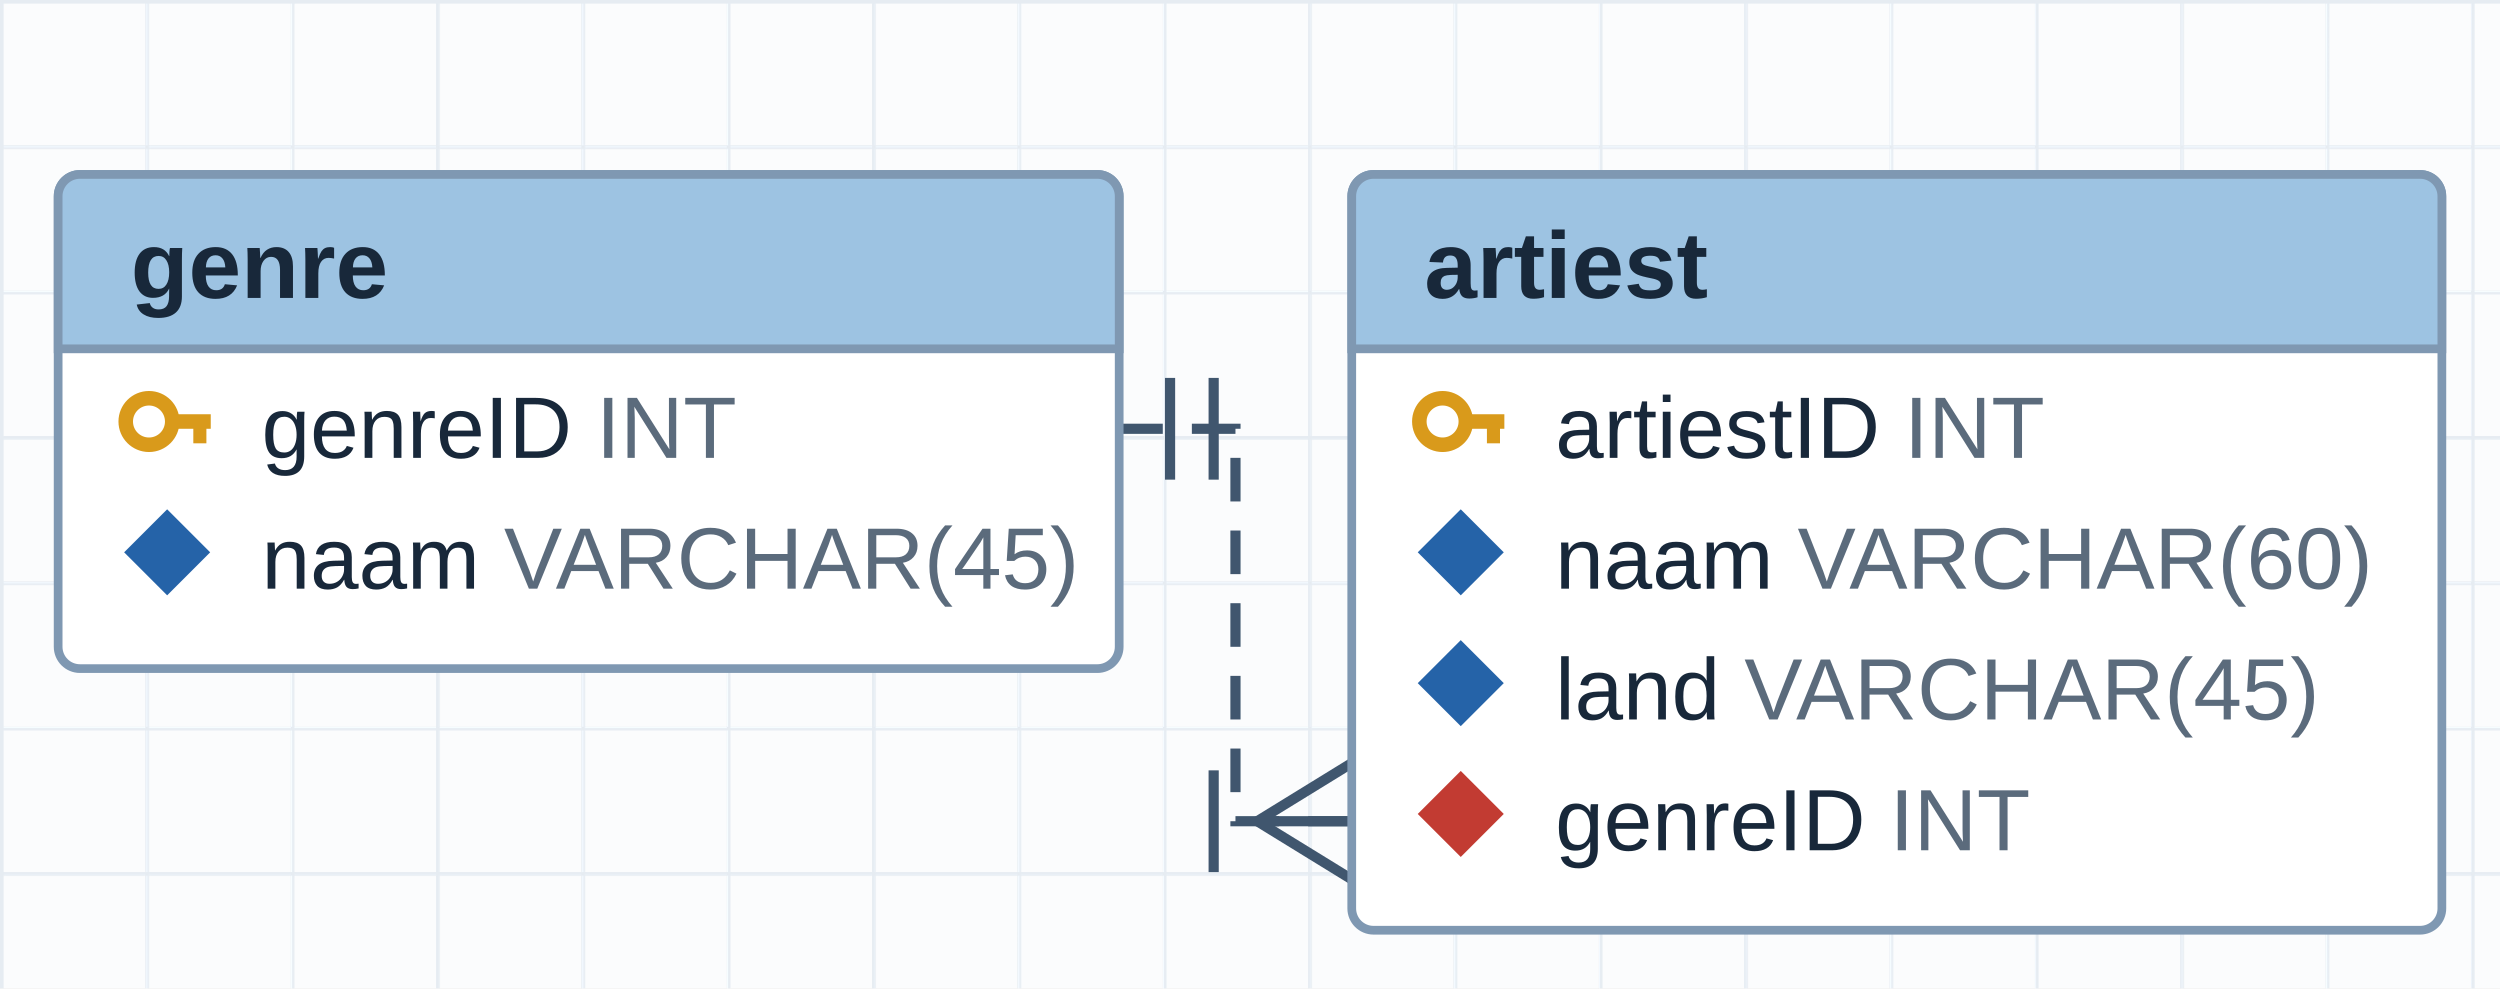
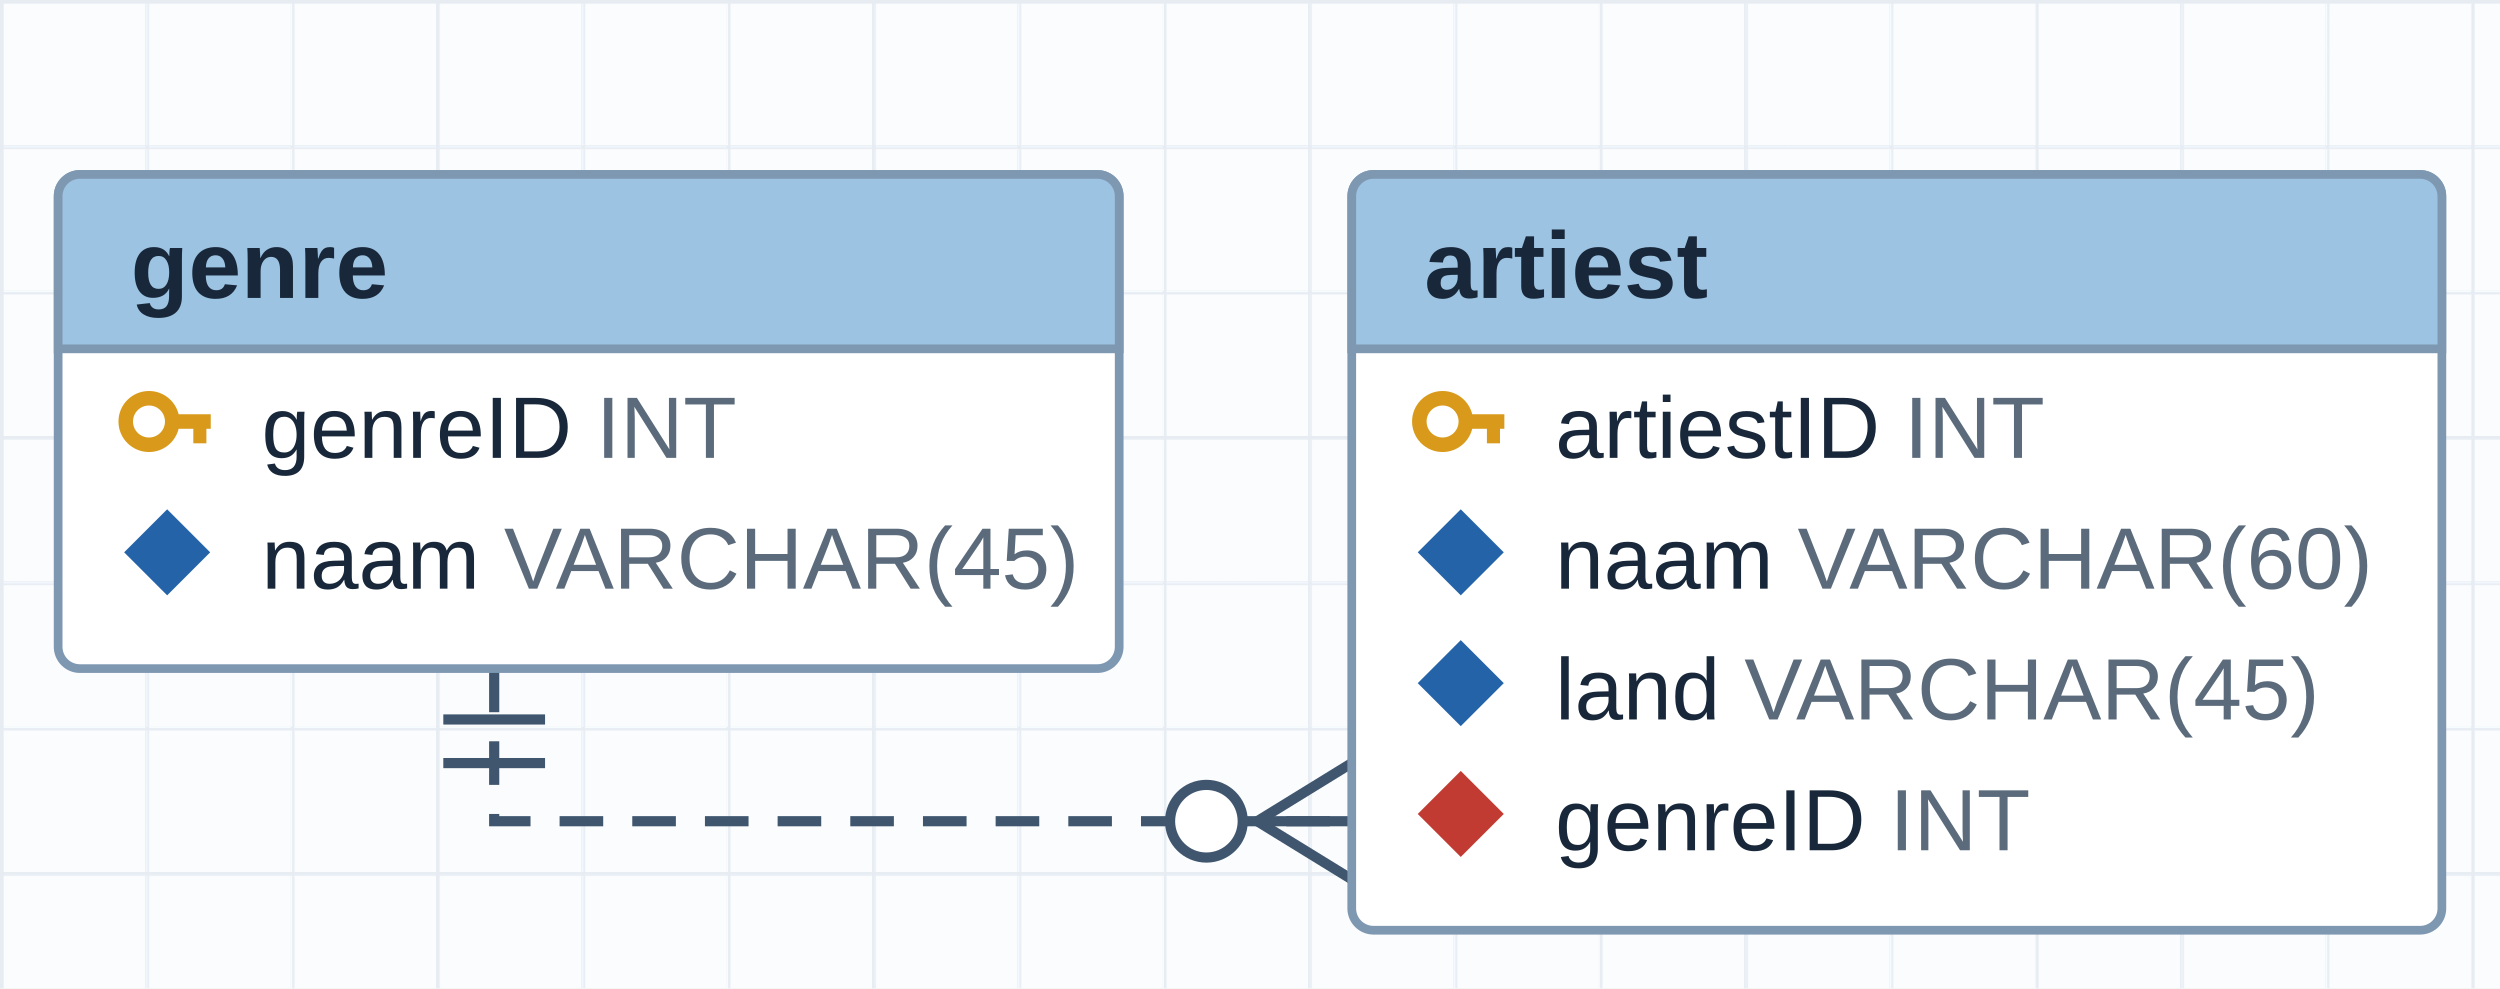
<svg xmlns="http://www.w3.org/2000/svg" viewBox="0 0 344 136" width="344" height="136" role="img" aria-label="Model in MySQL Workbench: genreID wordt een refererende sleutel in artiest">
  <defs>
    <pattern id="grid" width="20" height="20" patternUnits="userSpaceOnUse">
      <path d="M20,0 L0,0 0,20" fill="none" stroke="#E6ECF2" stroke-width="1" />
    </pattern>
  </defs>
  <rect width="100%" height="100%" fill="#FBFCFD" />
  <rect width="100%" height="100%" fill="url(#grid)" />
-   <polyline points="154.0,59.0 170.0,59.0 170.0,113.0 186.0,113.0" fill="none" stroke="#40566E" stroke-width="1.4" stroke-dasharray="6,4" />
-   <line x1="161.0" y1="66.0" x2="161.0" y2="52.0" stroke="#40566E" stroke-width="1.4" />
-   <line x1="167.0" y1="66.0" x2="167.0" y2="52.0" stroke="#40566E" stroke-width="1.4" />
+   <polyline points="68.0,92.0 68.0,113.0 186.0,113.0" fill="none" stroke="#40566E" stroke-width="1.4" stroke-dasharray="6,4" />
+   <line x1="61.0" y1="99.0" x2="75.0" y2="99.0" stroke="#40566E" stroke-width="1.4" />
+   <line x1="61.0" y1="105.0" x2="75.0" y2="105.0" stroke="#40566E" stroke-width="1.4" />
  <line x1="173.0" y1="113.0" x2="186.0" y2="121.0" stroke="#40566E" stroke-width="1.4" />
  <line x1="173.0" y1="113.0" x2="186.0" y2="113.0" stroke="#40566E" stroke-width="1.4" />
  <line x1="173.0" y1="113.0" x2="186.0" y2="105.0" stroke="#40566E" stroke-width="1.4" />
-   <line x1="167.0" y1="106.0" x2="167.0" y2="120.0" stroke="#40566E" stroke-width="1.4" />
+   <circle cx="166.0" cy="113.0" r="5" fill="#fff" stroke="#40566E" stroke-width="1.4" />
  <g>
    <rect x="8" y="24" width="146" height="68" rx="3" fill="#fff" stroke="#7F98B2" stroke-width="1.2" />
    <path d="M8,48 v-21 a3,3 0 0 1 3,-3 h140 a3,3 0 0 1 3,3 v21 z" fill="#9DC3E2" stroke="#7F98B2" stroke-width="1.2" />
    <text x="18" y="41" font-family="Segoe UI, Helvetica Neue, Arial, sans-serif" font-size="13" font-weight="700" fill="#18283A">genre</text>
    <g transform="translate(17,58.0)">
      <circle cx="3.5" cy="0" r="3.2" fill="none" stroke="#D99A1B" stroke-width="2" />
      <line x1="6.5" y1="0" x2="12" y2="0" stroke="#D99A1B" stroke-width="2" />
      <line x1="10.5" y1="0" x2="10.5" y2="3" stroke="#D99A1B" stroke-width="1.8" />
    </g>
    <text x="36" y="63.0" font-family="Segoe UI, Helvetica Neue, Arial, sans-serif" font-size="12" fill="#18283A">genreID <tspan fill="#5B6B7C">INT</tspan>
    </text>
    <path d="M23,71.0 l5,5 l-5,5 l-5,-5 z" fill="#2563A8" stroke="#2563A8" stroke-width="1.3" />
    <text x="36" y="81.0" font-family="Segoe UI, Helvetica Neue, Arial, sans-serif" font-size="12" fill="#18283A">naam <tspan fill="#5B6B7C">VARCHAR(45)</tspan>
    </text>
  </g>
  <g>
    <rect x="186" y="24" width="150" height="104" rx="3" fill="#fff" stroke="#7F98B2" stroke-width="1.2" />
    <path d="M186,48 v-21 a3,3 0 0 1 3,-3 h144 a3,3 0 0 1 3,3 v21 z" fill="#9DC3E2" stroke="#7F98B2" stroke-width="1.2" />
    <text x="196" y="41" font-family="Segoe UI, Helvetica Neue, Arial, sans-serif" font-size="13" font-weight="700" fill="#18283A">artiest</text>
    <g transform="translate(195,58.0)">
      <circle cx="3.5" cy="0" r="3.2" fill="none" stroke="#D99A1B" stroke-width="2" />
      <line x1="6.5" y1="0" x2="12" y2="0" stroke="#D99A1B" stroke-width="2" />
      <line x1="10.5" y1="0" x2="10.5" y2="3" stroke="#D99A1B" stroke-width="1.8" />
    </g>
    <text x="214" y="63.0" font-family="Segoe UI, Helvetica Neue, Arial, sans-serif" font-size="12" fill="#18283A">artiestID <tspan fill="#5B6B7C">INT</tspan>
    </text>
    <path d="M201,71.0 l5,5 l-5,5 l-5,-5 z" fill="#2563A8" stroke="#2563A8" stroke-width="1.3" />
    <text x="214" y="81.0" font-family="Segoe UI, Helvetica Neue, Arial, sans-serif" font-size="12" fill="#18283A">naam <tspan fill="#5B6B7C">VARCHAR(60)</tspan>
    </text>
    <path d="M201,89.0 l5,5 l-5,5 l-5,-5 z" fill="#2563A8" stroke="#2563A8" stroke-width="1.3" />
    <text x="214" y="99.0" font-family="Segoe UI, Helvetica Neue, Arial, sans-serif" font-size="12" fill="#18283A">land <tspan fill="#5B6B7C">VARCHAR(45)</tspan>
    </text>
    <path d="M201,107.0 l5,5 l-5,5 l-5,-5 z" fill="#C23B32" stroke="#C23B32" stroke-width="1.3" />
    <text x="214" y="117.0" font-family="Segoe UI, Helvetica Neue, Arial, sans-serif" font-size="12" fill="#18283A">genreID <tspan fill="#5B6B7C">INT</tspan>
    </text>
  </g>
</svg>
